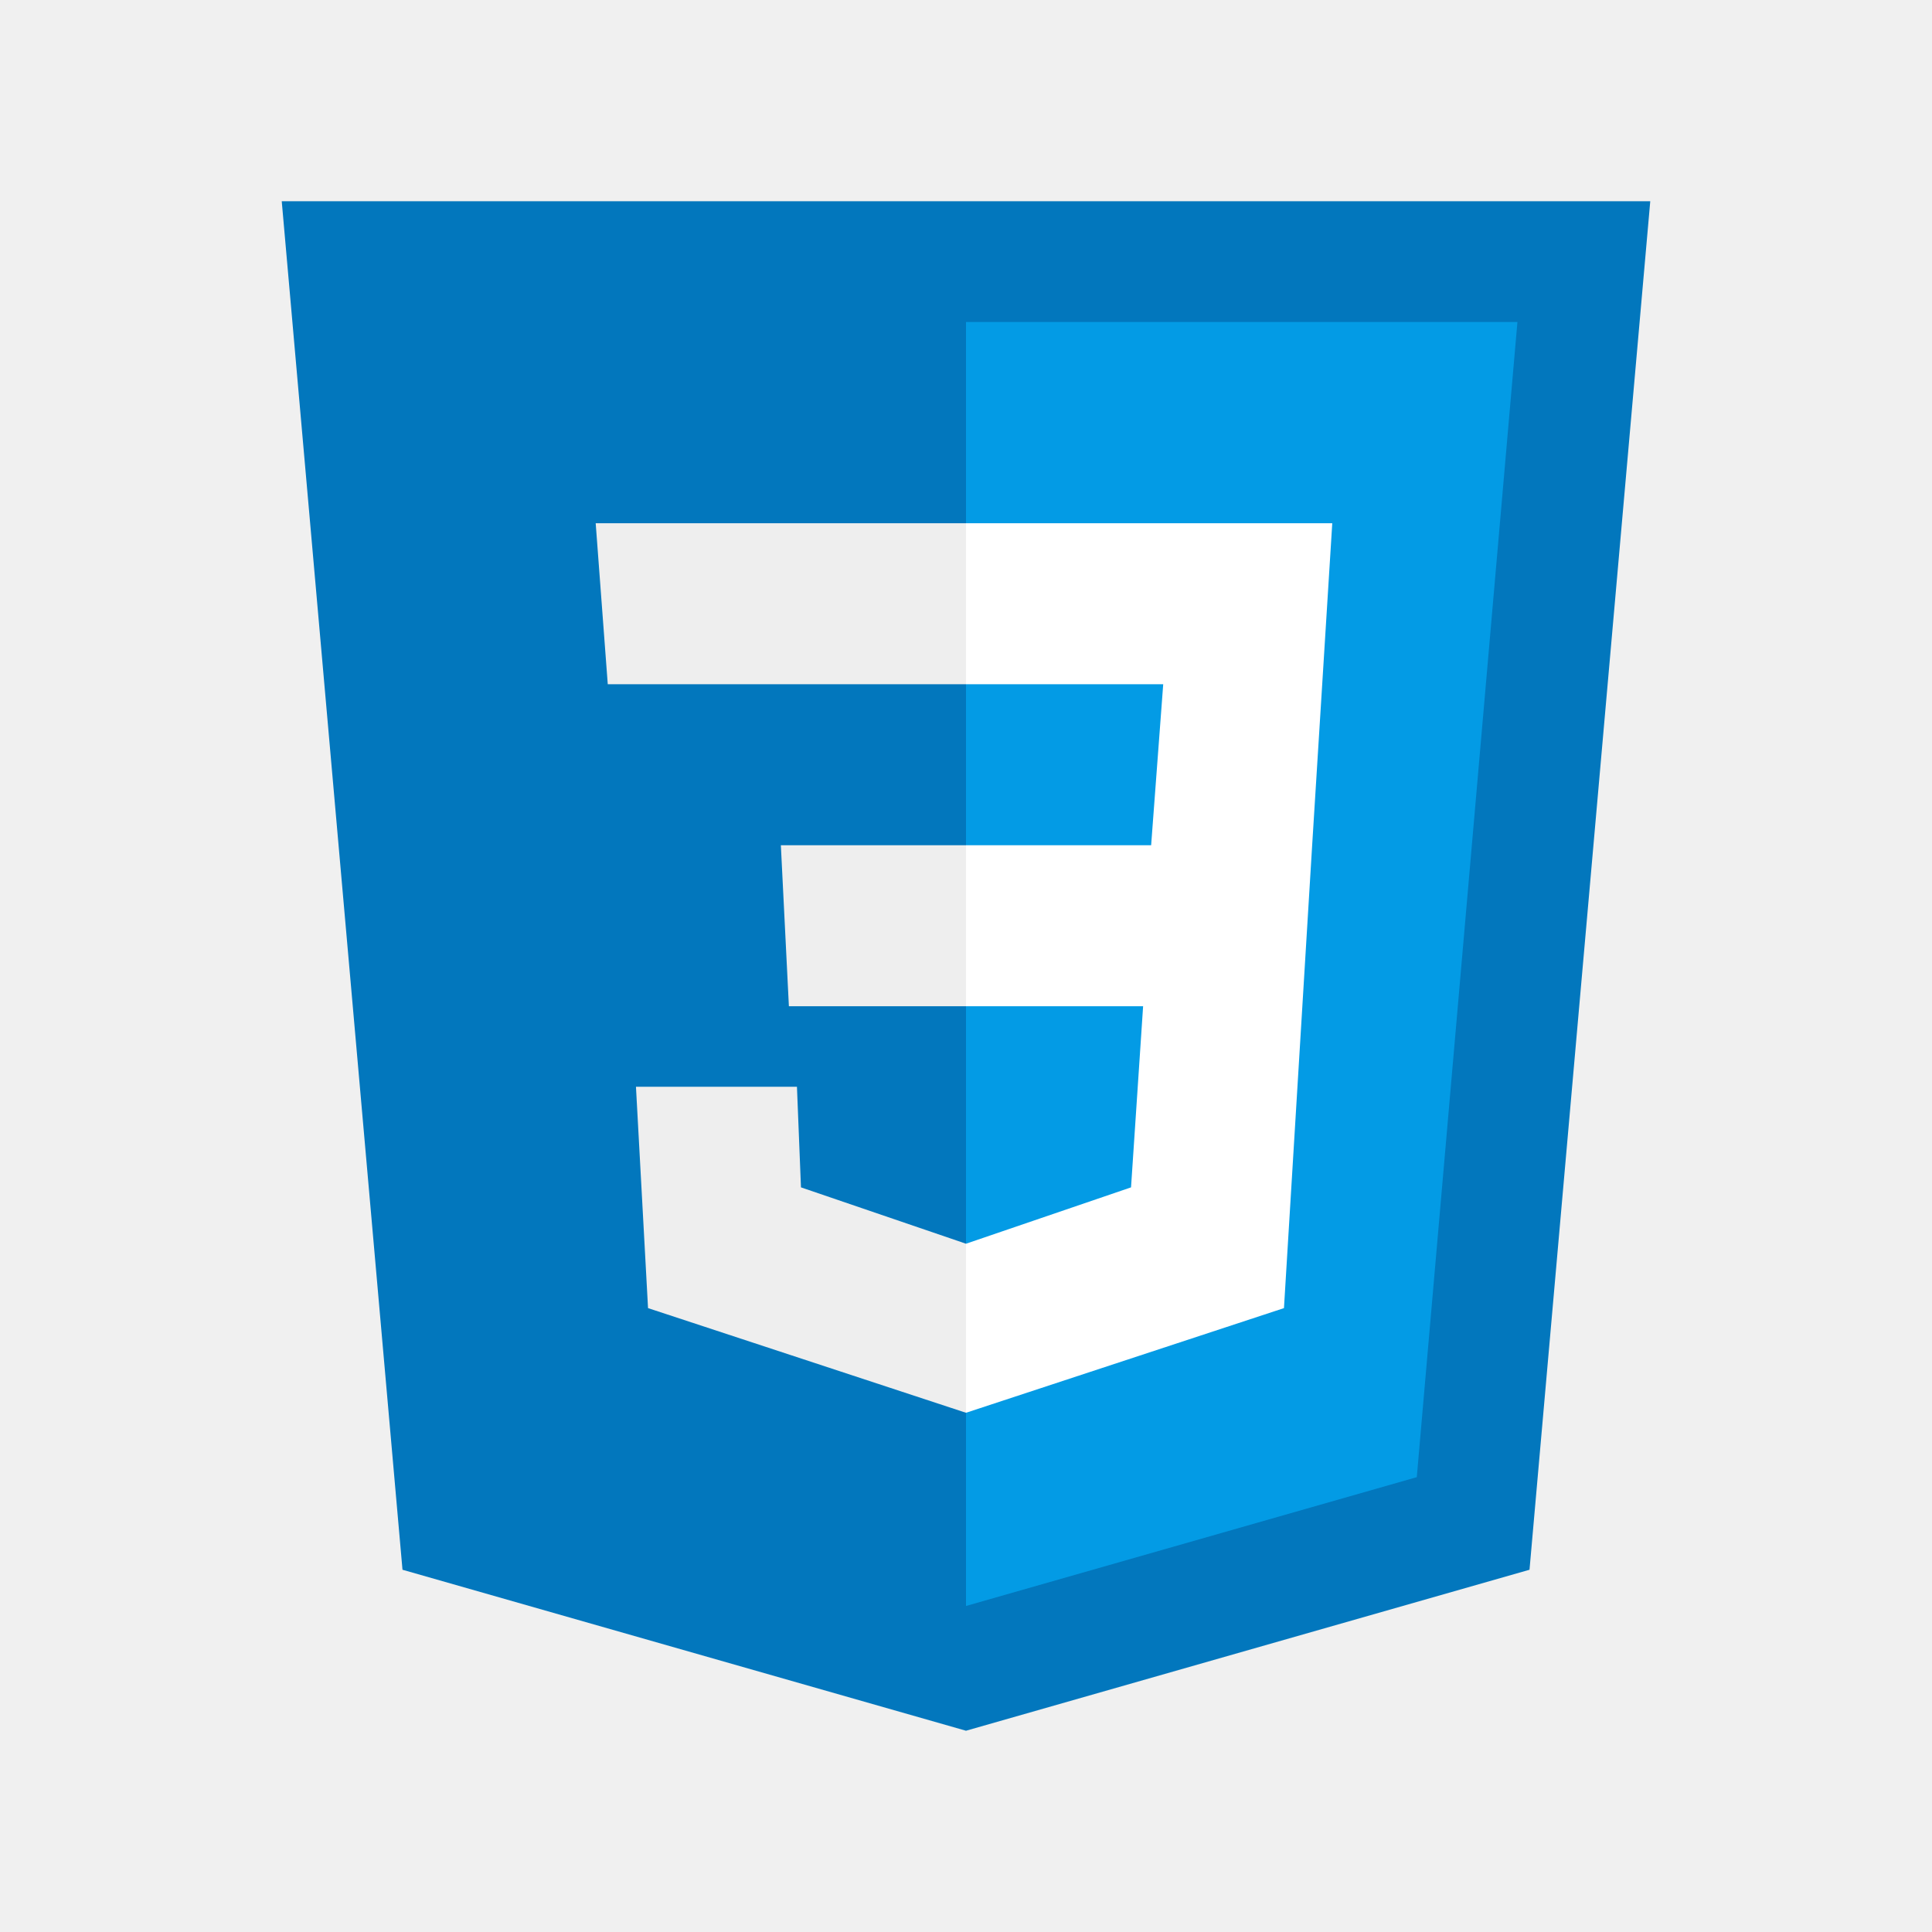
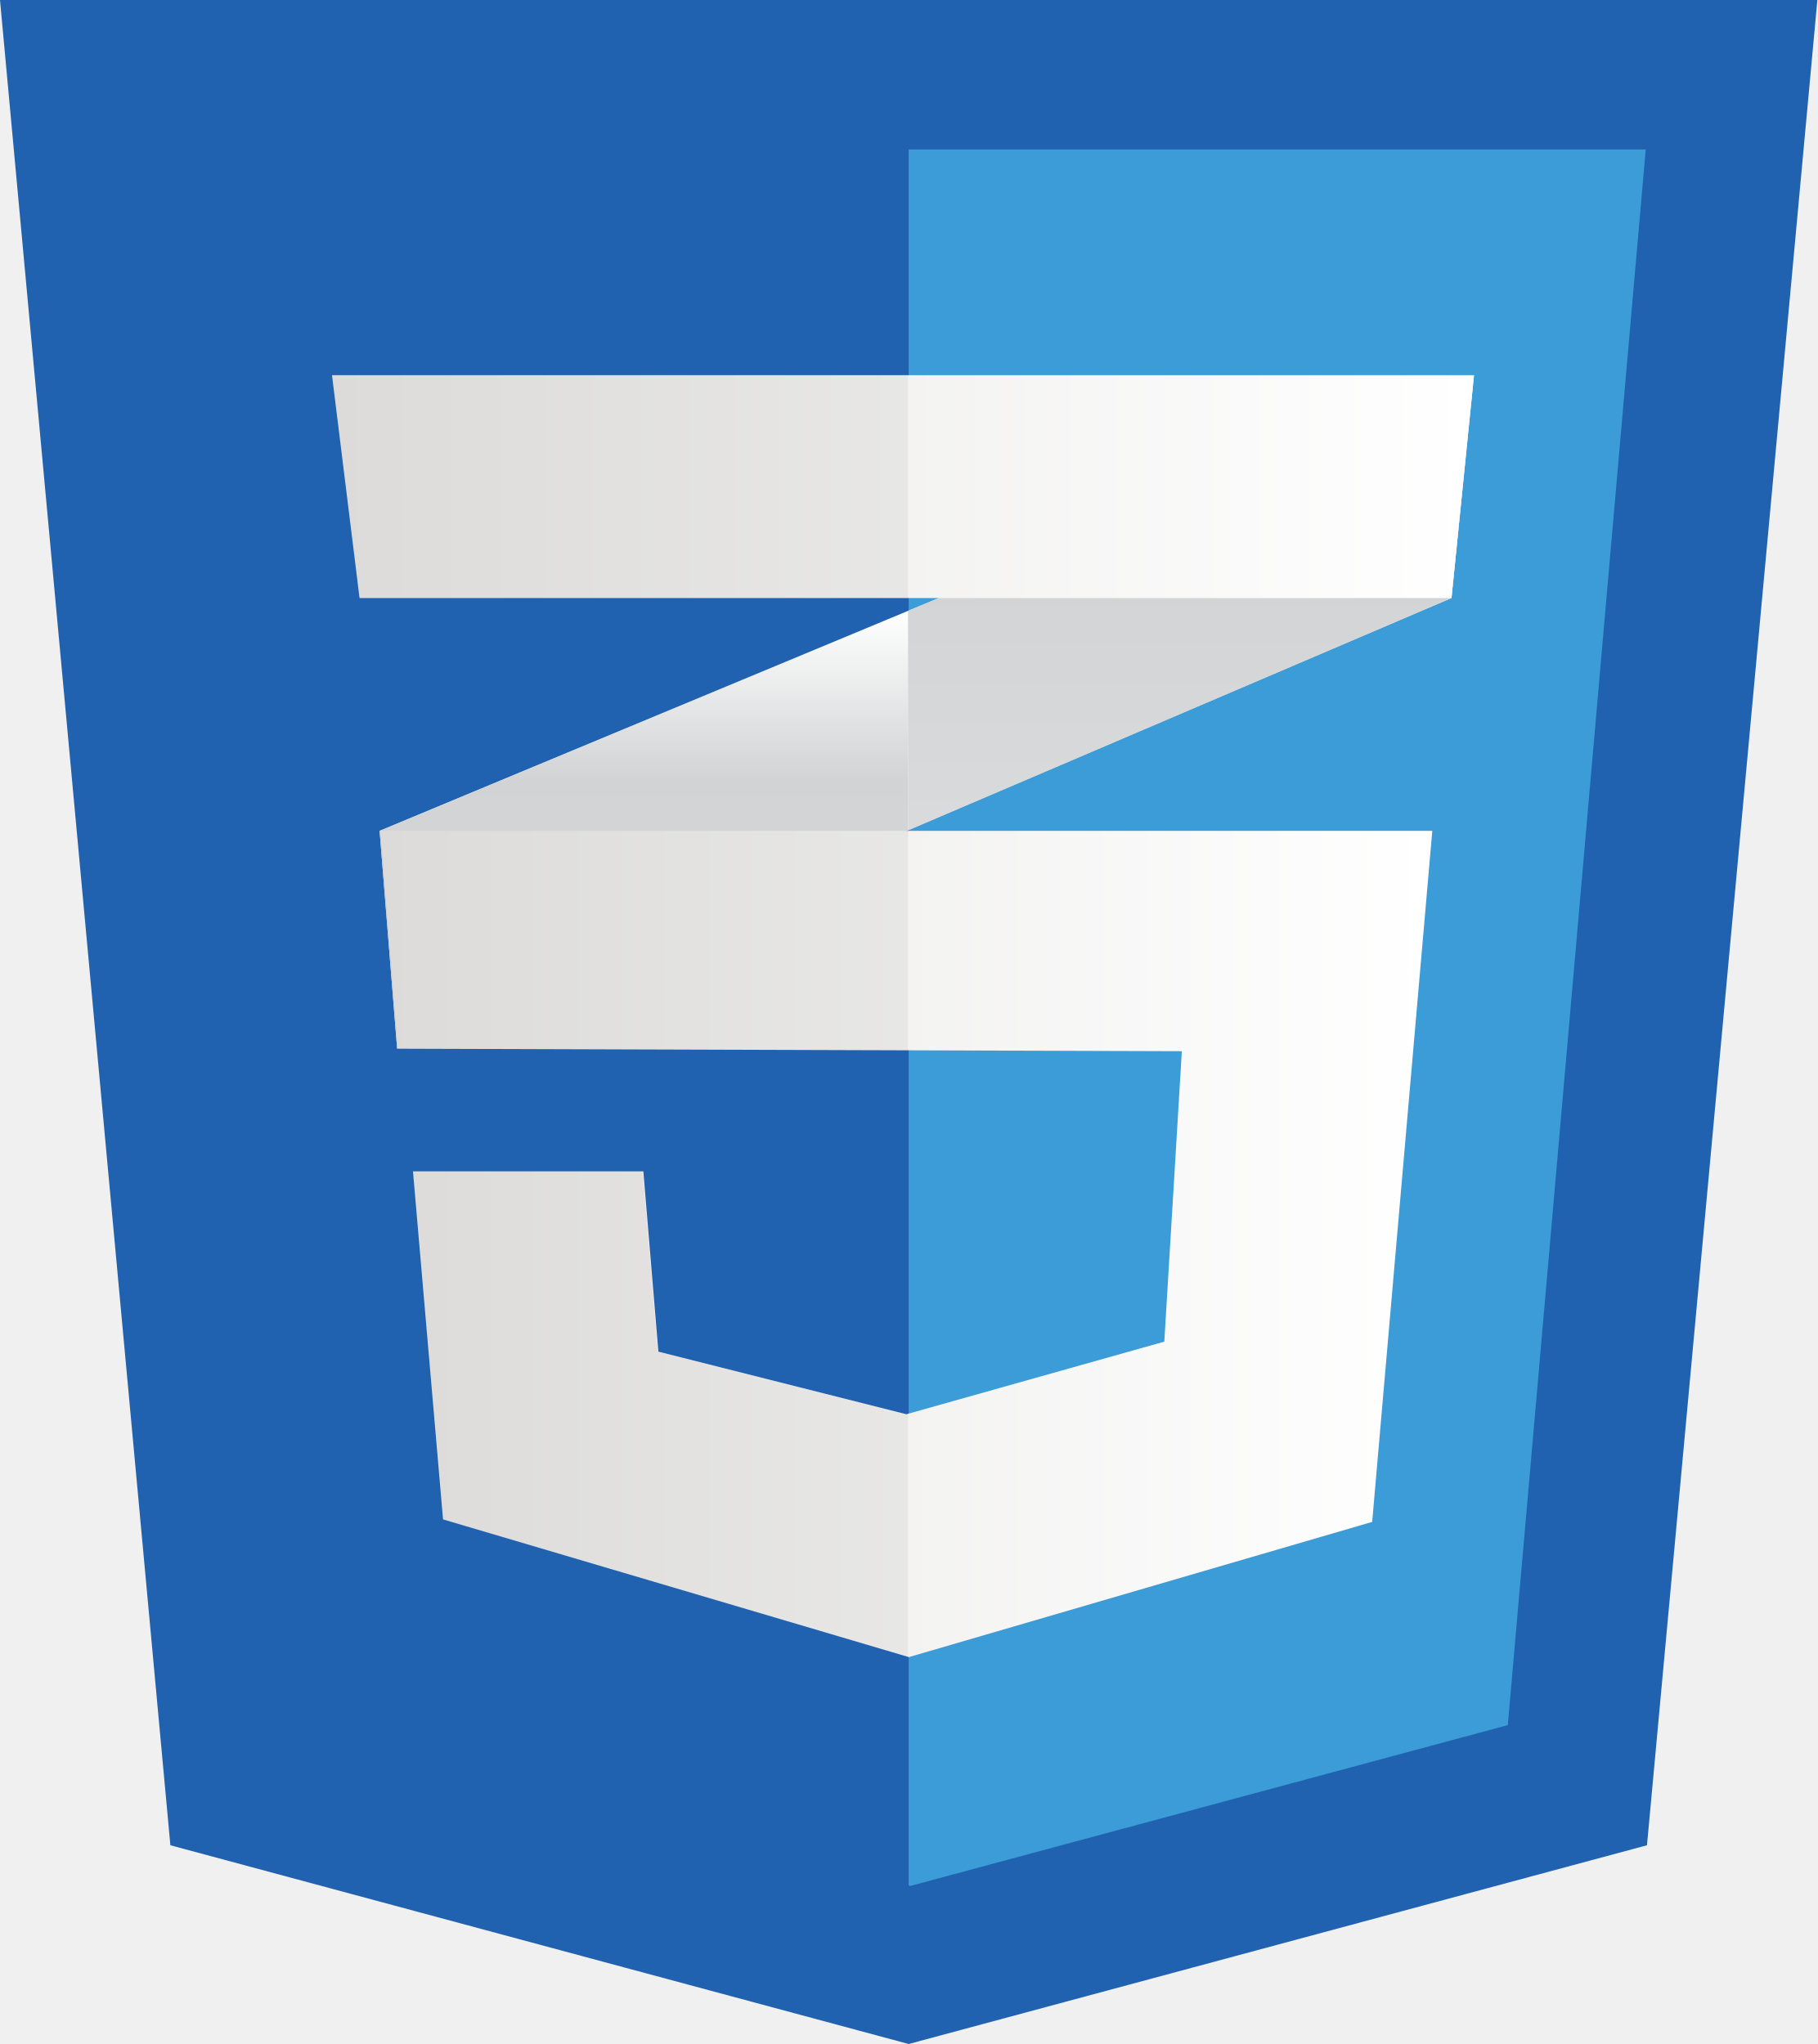
- <svg xmlns="http://www.w3.org/2000/svg" width="64" height="64" viewBox="0 0 64 64" fill="none">
-   <path d="M54.667 6.667H9.333L13.333 52L32 57.333L50.667 52L54.667 6.667Z" fill="#0277BD" />
-   <path d="M32 10.667V53.2L46.933 48.933L50.267 10.667H32Z" fill="#039BE5" />
-   <path d="M44.133 17.333H32V22.667H38.533L38.133 28H32V33.333H37.867L37.467 39.333L32 41.2V46.8L42.533 43.333L43.467 28L44.133 17.333Z" fill="white" />
-   <path d="M32 17.333V22.667H20.133L19.733 17.333H32ZM25.867 28L26.133 33.333H32V28H25.867ZM26.4 36H21.067L21.467 43.333L32 46.8V41.2L26.533 39.333L26.4 36Z" fill="#EEEEEE" />
+ <svg xmlns="http://www.w3.org/2000/svg" xmlns:xlink="http://www.w3.org/1999/xlink" viewBox="0 0 296297 333333" shape-rendering="geometricPrecision" text-rendering="geometricPrecision" image-rendering="optimizeQuality" fill-rule="evenodd" clip-rule="evenodd">
+   <defs>
+     <linearGradient id="id4" gradientUnits="userSpaceOnUse" x1="54128.7" y1="79355.5" x2="240318" y2="79355.5">
+       <stop offset="0" stop-color="#e8e7e5" />
+       <stop offset="1" stop-color="#fff" />
+     </linearGradient>
+     <linearGradient id="id5" gradientUnits="userSpaceOnUse" x1="62019.3" y1="202868" x2="233515" y2="202868">
+       <stop offset="0" stop-color="#e8e7e5" />
+       <stop offset="1" stop-color="#fff" />
+     </linearGradient>
+     <linearGradient id="id6" gradientUnits="userSpaceOnUse" x1="104963" y1="99616.9" x2="104963" y2="171021">
+       <stop offset="0" stop-color="#d1d3d4" />
+       <stop offset=".388" stop-color="#d1d3d4" />
+       <stop offset="1" stop-color="#d1d3d4" />
+     </linearGradient>
+     <linearGradient id="id7" gradientUnits="userSpaceOnUse" xlink:href="#id6" x1="194179" y1="61185.8" x2="194179" y2="135407" />
+     <mask id="id0">
+       <linearGradient id="id1" gradientUnits="userSpaceOnUse" x1="104963" y1="99616.9" x2="104963" y2="171021">
+         <stop offset="0" stop-opacity="0" stop-color="#fff" />
+         <stop offset=".388" stop-color="#fff" />
+         <stop offset="1" stop-opacity=".831" stop-color="#fff" />
+       </linearGradient>
+       <path fill="url(#id1)" d="M61737 99467h86453v71704H61737z" />
+     </mask>
+     <mask id="id2">
+       <linearGradient id="id3" gradientUnits="userSpaceOnUse" x1="194179" y1="61185.8" x2="194179" y2="135407">
+         <stop offset="0" stop-opacity="0" stop-color="#fff" />
+         <stop offset=".388" stop-color="#fff" />
+         <stop offset="1" stop-opacity=".831" stop-color="#fff" />
+       </linearGradient>
+       <path fill="url(#id3)" d="M147890 61036h92578v74521h-92578z" />
+     </mask>
+     <style>.fil6{fill:#000;fill-opacity:.051}</style>
+   </defs>
+   <g id="Layer_x0020_1">
+     <g id="_513085304">
+       <path fill="#2062af" d="M268517 300922l-120369 32411-120371-32411L0 0h296297z" />
+       <path fill="#3c9cd7" d="M148146 24374v283109l273 74 97409-26229 22485-256954z" />
+       <path fill="#fff" d="M148040 99617l-86153 35880 2857 35524 83296-35614 88604-37883 3674-36339-92278 38432z" />
+       <path mask="url(#id0)" fill="url(#id6)" d="M61887 135497l2857 35524 83295-35614V99617z" />
+       <path mask="url(#id2)" fill="url(#id7)" d="M240318 61186l-92278 38431v35790l88604-37883z" />
+       <path fill="url(#id5)" d="M62019 135497l2858 35524 127806 407-2859 47365-42055 11840-40428-10208-2450-29399H67327l4900 56756 75950 22457 75538-22050 9800-112692z" />
+       <path class="fil6" d="M148040 135497H61888l2857 35524 83295 266v-35790zm0 95022l-408 114-40422-10208-2450-29399H67197l4899 56756 75944 22457v-39720z" />
+       <path fill="url(#id4)" d="M54129 61186h186189l-3674 36339H58620l-4491-36339z" />
+       <path class="fil6" d="M148040 61186H54129l4491 36339h89420z" />
+     </g>
+   </g>
</svg>
